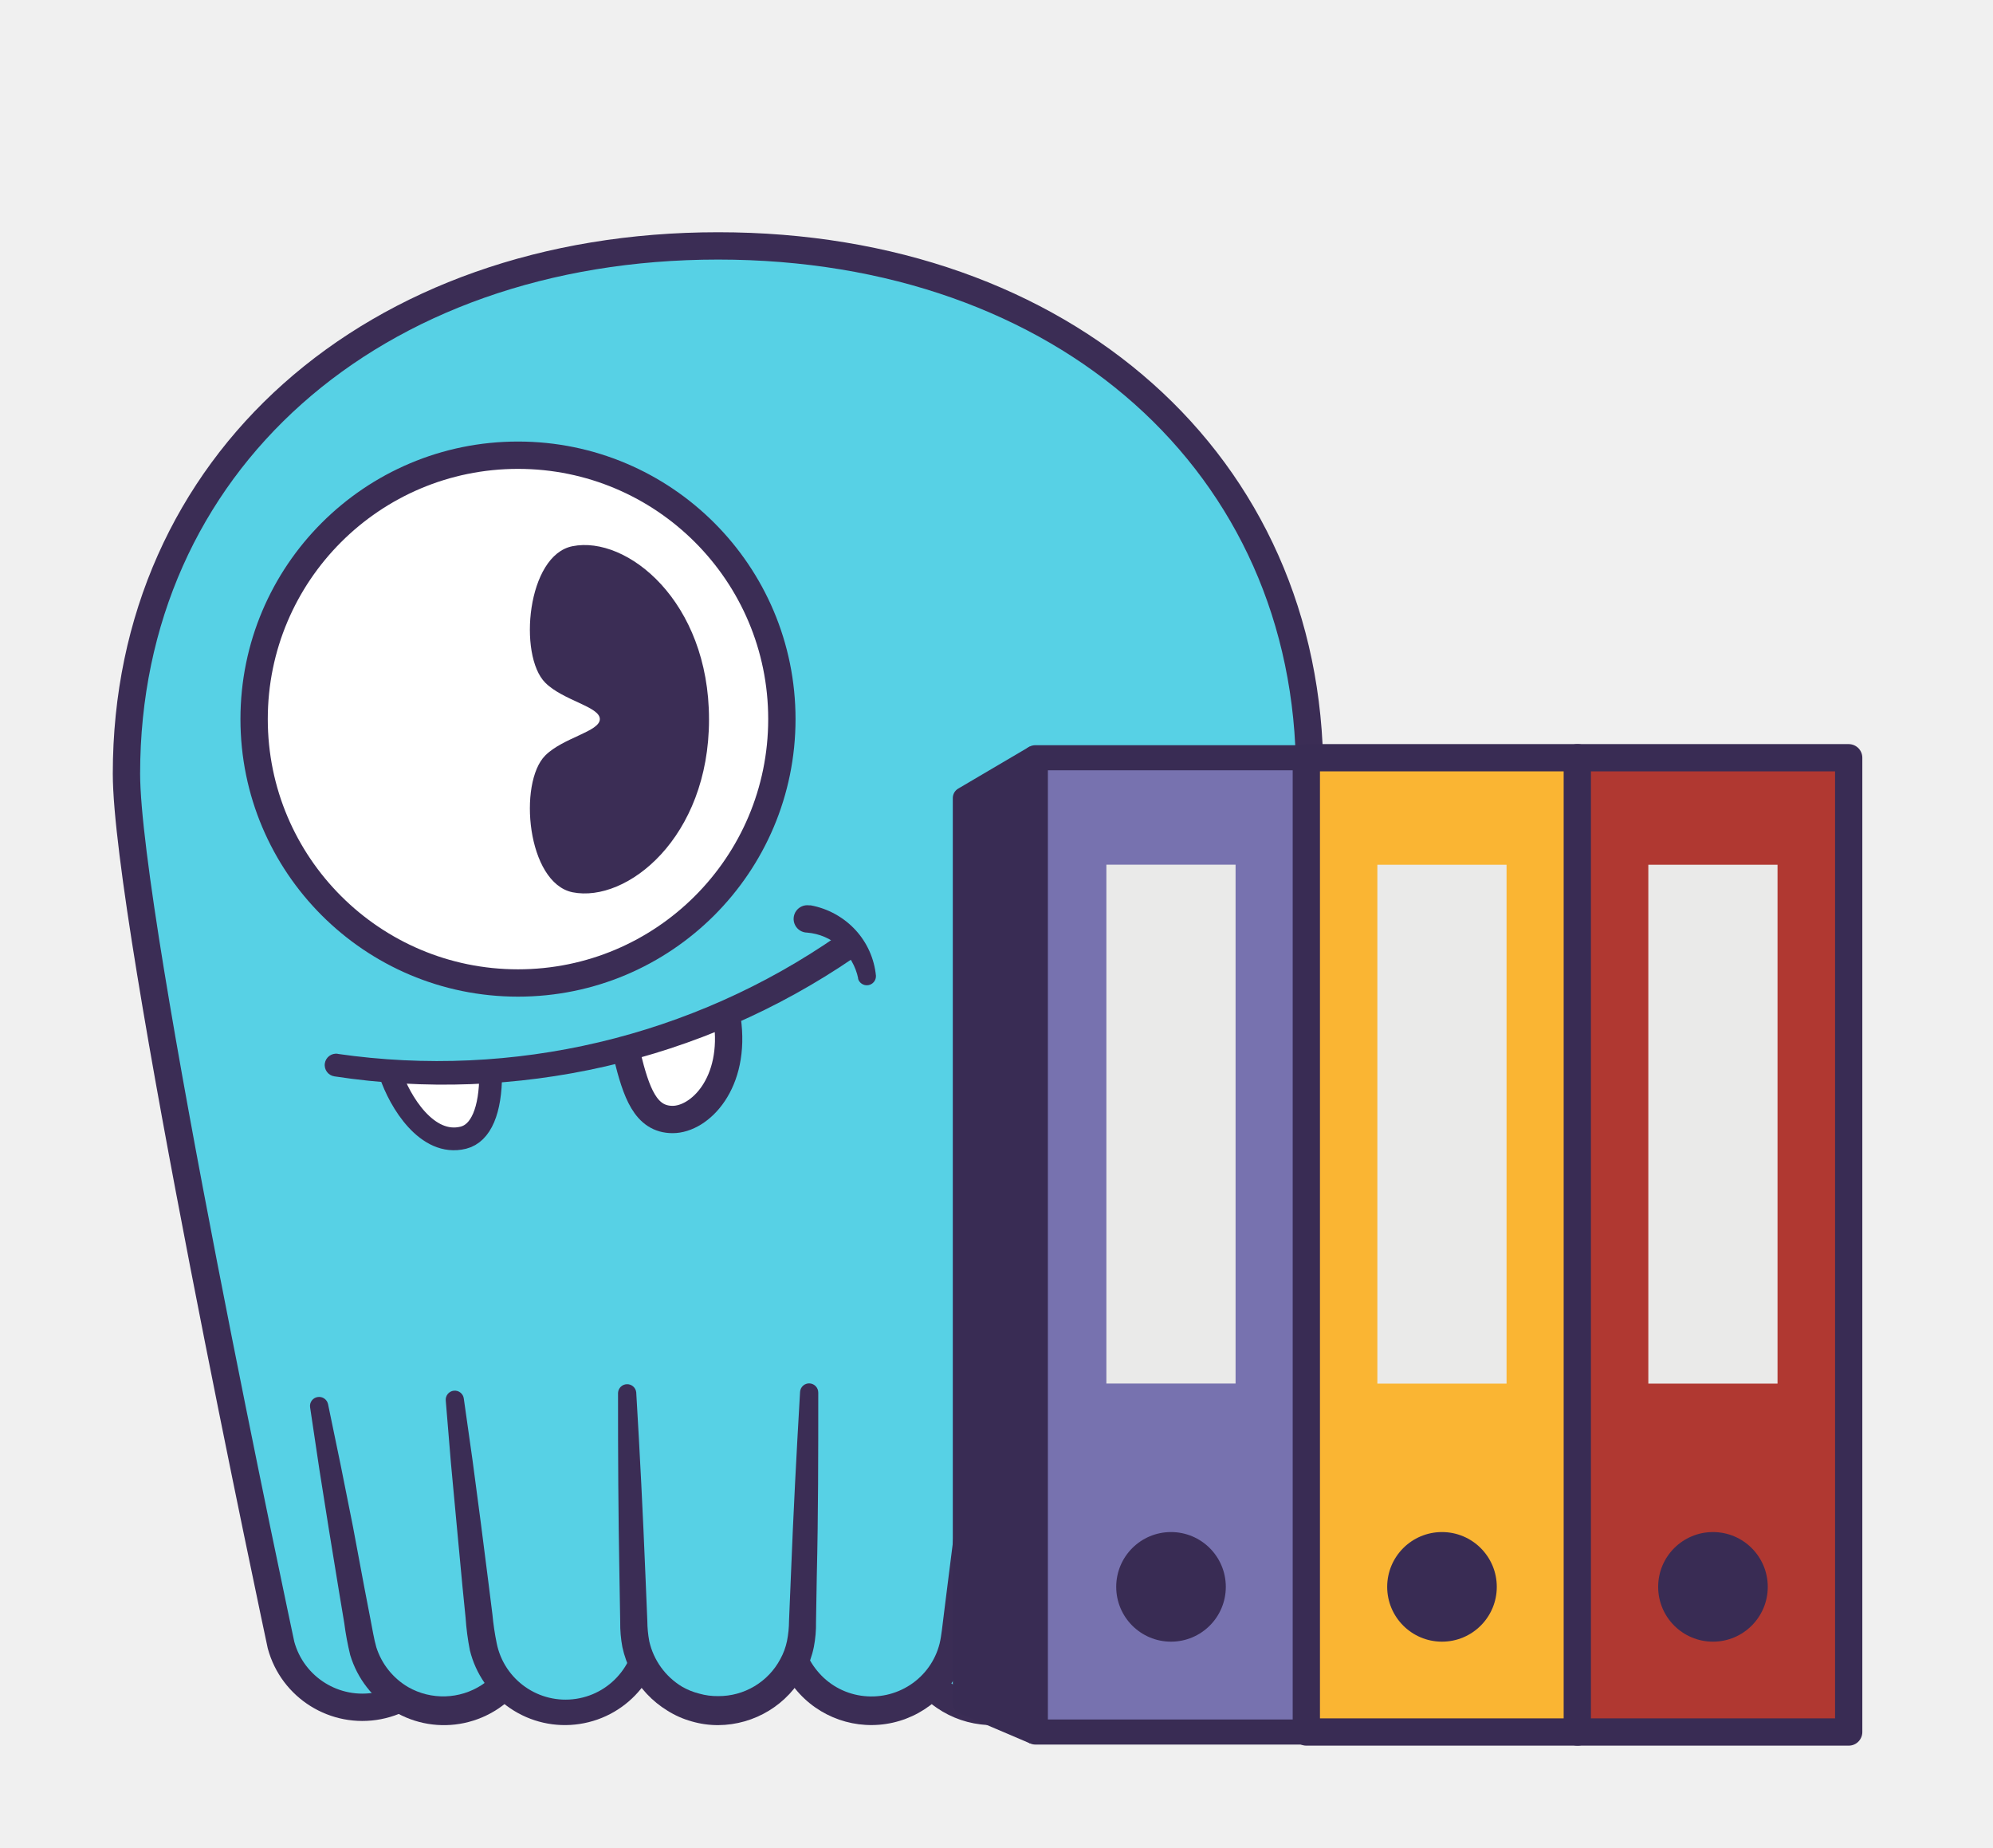
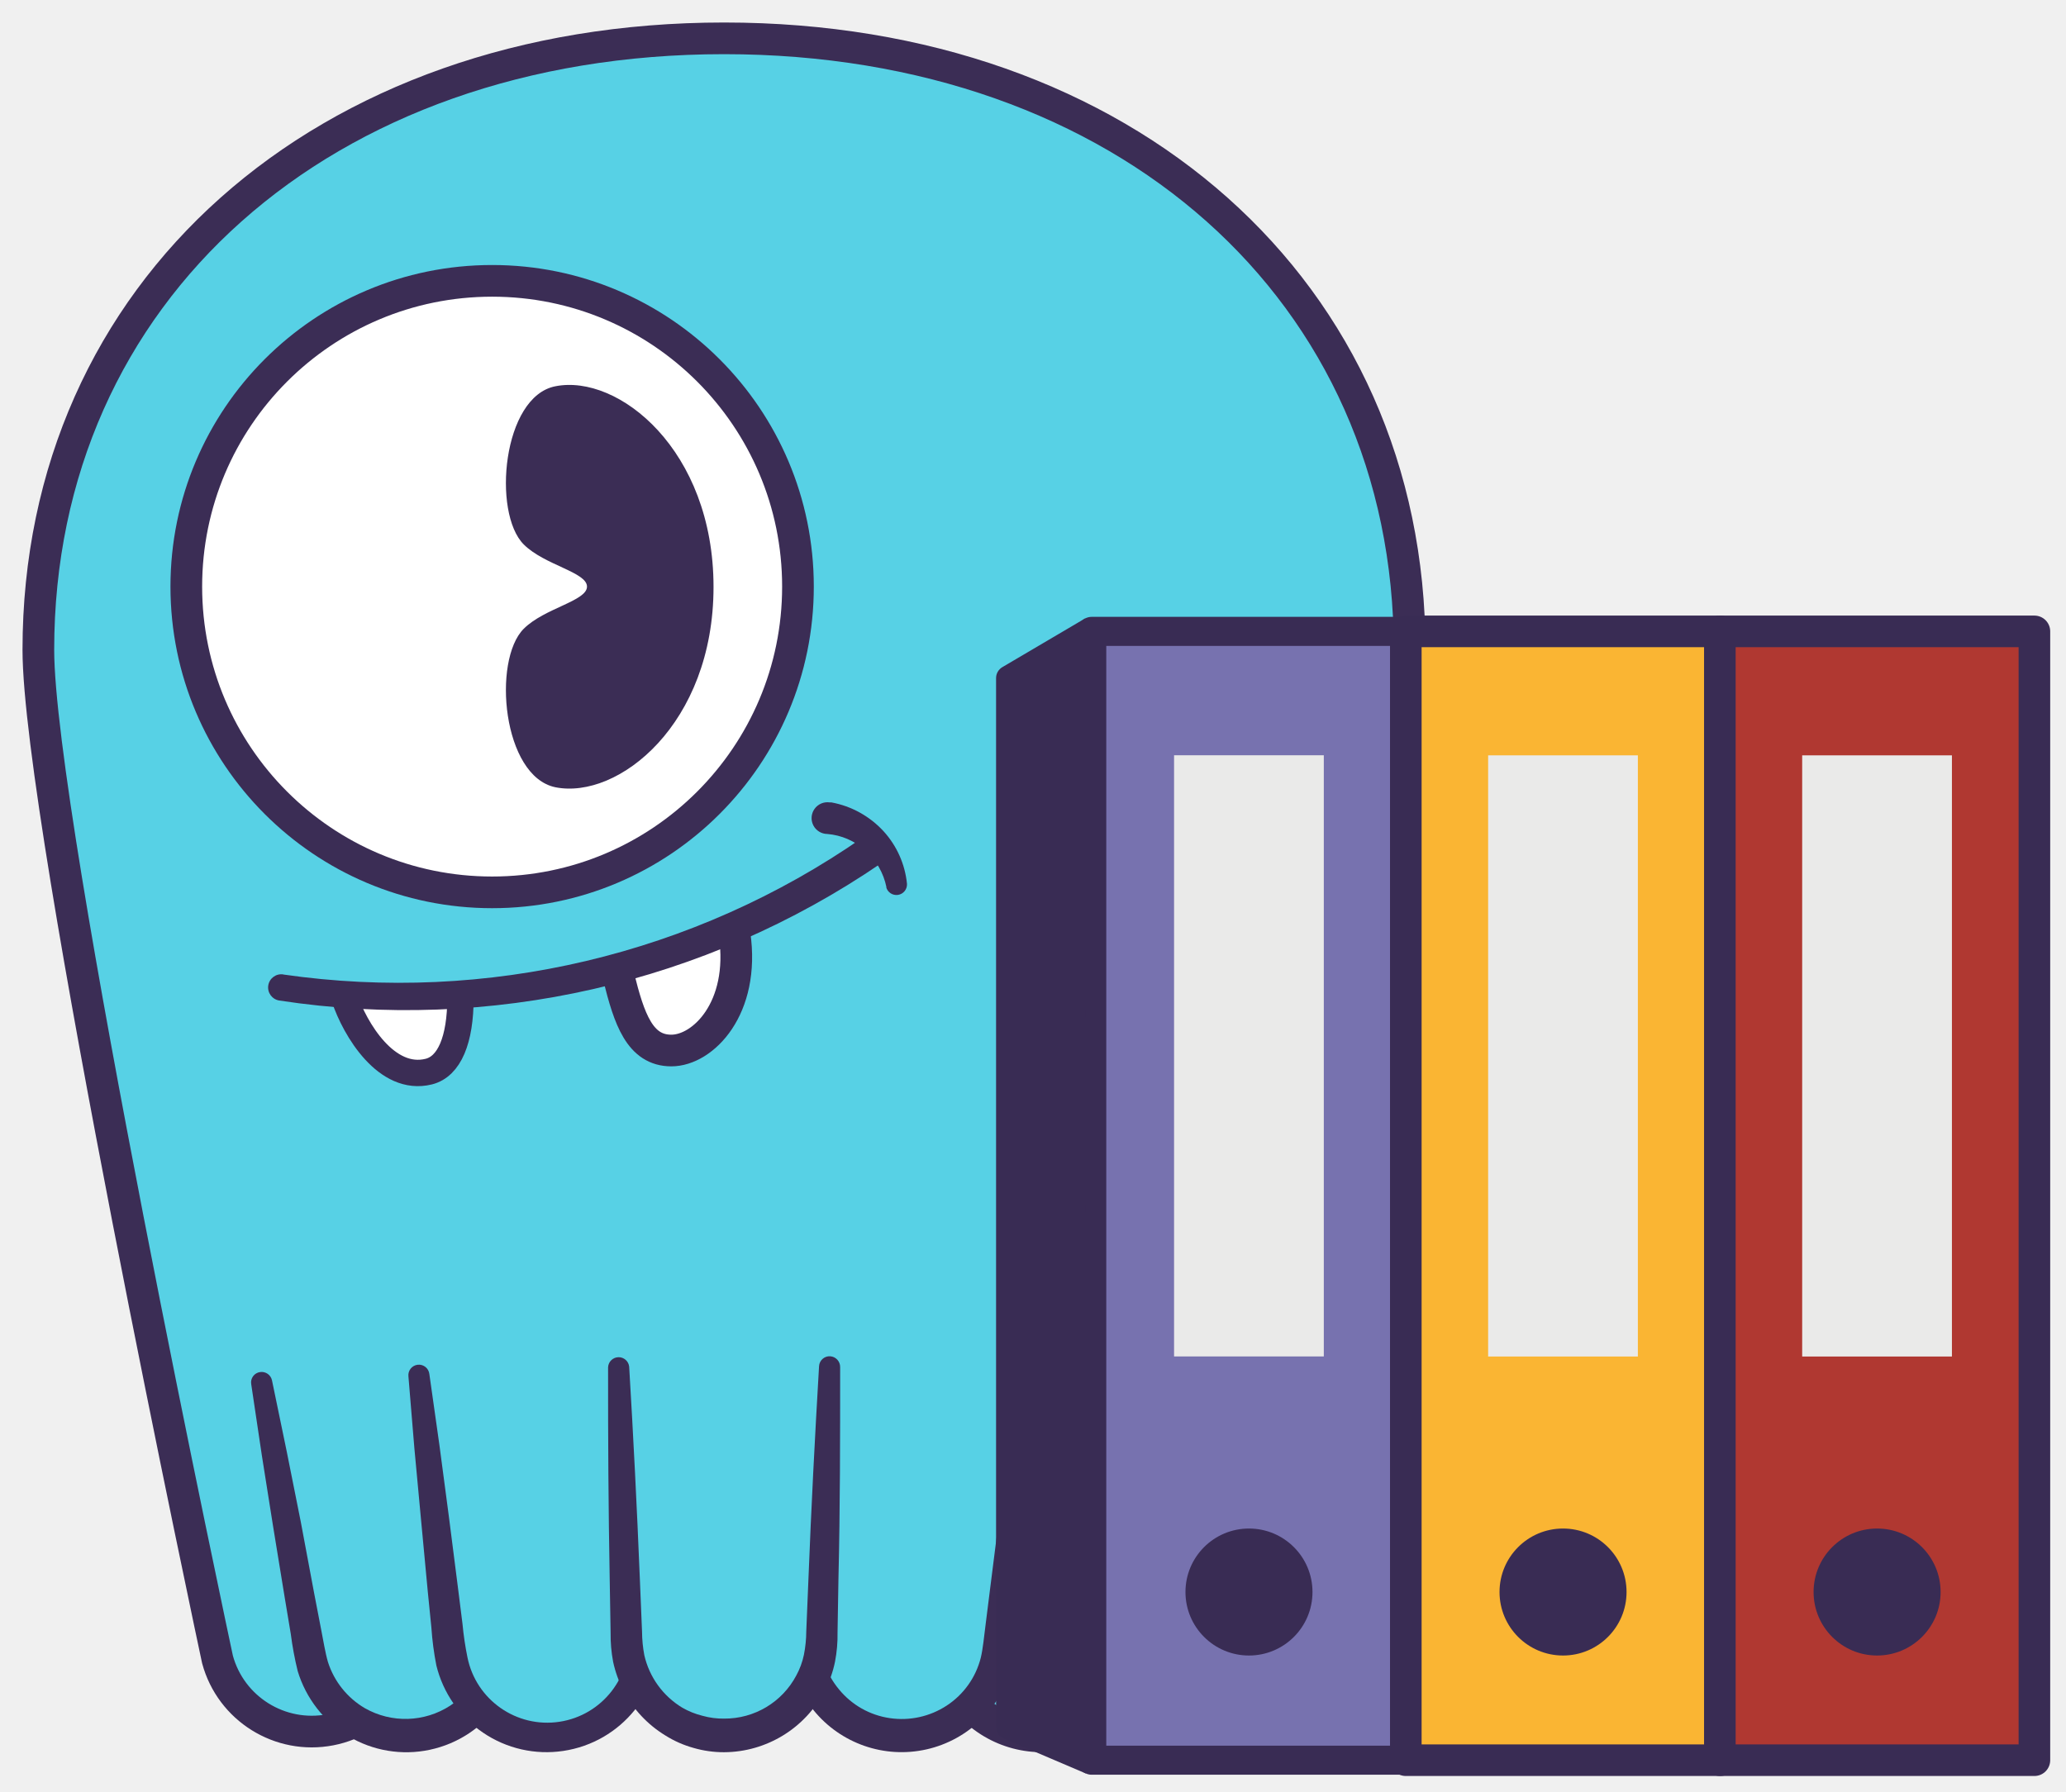
- <svg xmlns="http://www.w3.org/2000/svg" id="Layer_1" data-name="Layer 1" viewBox="0 0 283.68 263">
+ <svg xmlns="http://www.w3.org/2000/svg" id="Layer_1" data-name="Layer 1" viewBox="13.29 30.29 253.73 220.13">
  <defs>
    <style>.cls-1,.cls-6{fill:#57d1e5;}.cls-1,.cls-4,.cls-5{stroke:#3b2d55;}.cls-1,.cls-10,.cls-11,.cls-4,.cls-5,.cls-7{stroke-linecap:round;stroke-linejoin:round;}.cls-1,.cls-4{stroke-width:3.89px;}.cls-2{fill:#5fc8de;}.cls-3{fill:#3b2d55;}.cls-4,.cls-5{fill:#fff;}.cls-5{stroke-width:3.24px;}.cls-7{fill:#7772af;stroke-width:3.57px;}.cls-10,.cls-11,.cls-7{stroke:#392c54;}.cls-8{fill:#eaeae9;}.cls-9{fill:#392c54;}.cls-10{fill:#fab533;}.cls-10,.cls-11{stroke-width:3.88px;}.cls-11{fill:#b03831;}</style>
  </defs>
  <path class="cls-1" d="M63.5,229.6A12,12,0,0,1,40,234.14S18,131.2,18,110.12C18,66.08,53,35,102.22,35s84.19,31.08,84.19,75.12c0,21.08-21.94,124-21.94,124a12,12,0,0,1-23.53-4.54" />
  <path class="cls-2" d="M159.06,200.1l-6,33.54a12,12,0,0,1-23.7-3.54" />
  <path class="cls-3" d="M160.34,200.33,159,209.11l-1.39,8.77-1.43,8.76-.73,4.38a43.35,43.35,0,0,1-.88,4.58,13.92,13.92,0,0,1-24.69,4.07,14.05,14.05,0,0,1-2.46-9.8,1.94,1.94,0,0,1,3.86.46,10,10,0,0,0,1.89,7,9.87,9.87,0,0,0,6,3.93,10.06,10.06,0,0,0,7.12-1.13,9.92,9.92,0,0,0,4.52-5.65c.32-1.09.58-2.7.86-4.12l.84-4.36,1.68-8.71,1.73-8.71,1.81-8.69a1.3,1.3,0,0,1,2.55.45Z" />
  <circle class="cls-4" cx="73.73" cy="102.35" r="37.56" />
  <path class="cls-3" d="M81.5,77.74C75,79,73.73,93.28,77.61,97.17c2.55,2.55,7.77,3.4,7.77,5.18s-5.22,2.63-7.77,5.18C73.73,111.42,75,125.66,81.5,127c7.72,1.54,19.42-7.77,19.42-24.61S89.22,76.2,81.5,77.74Z" />
  <path class="cls-5" d="M55.59,152.86c1.3,3.89,5.18,10.36,10.36,9.07,2.52-.63,3.89-3.89,3.89-9.07" />
  <path class="cls-4" d="M89.27,150.27c1.29,5.18,2.59,9.07,6.47,9.07s9.07-5.18,7.77-14.25" />
  <path class="cls-3" d="M48.06,150a99.75,99.75,0,0,0,71.19-16.83,1.94,1.94,0,0,1,2.22,3.19h0a103.33,103.33,0,0,1-73.87,16.84,1.62,1.62,0,0,1,.48-3.21Z" />
  <path class="cls-3" d="M122.16,139.29a8.29,8.29,0,0,0-2.62-4.55,7.92,7.92,0,0,0-4.64-2,1.95,1.95,0,1,1,.29-3.88l.21,0h0a11.55,11.55,0,0,1,6.39,3.53,11.23,11.23,0,0,1,2.89,6.48,1.3,1.3,0,0,1-2.56.38Z" />
  <path class="cls-6" d="M75.06,230.1a12,12,0,0,1-23.7,3.54l-6-33.54" />
  <path class="cls-3" d="M77,229.87a13.94,13.94,0,0,1-10.93,15.37,13.83,13.83,0,0,1-10-1.67,14.11,14.11,0,0,1-6.22-8A41.52,41.52,0,0,1,49,231l-.73-4.38-1.43-8.76-1.39-8.77-1.31-8.78a1.28,1.28,0,0,1,1.09-1.47,1.3,1.3,0,0,1,1.46,1l1.8,8.69,1.74,8.71L51.87,226l.84,4.36c.28,1.42.53,3,.86,4.11a10.15,10.15,0,0,0,4.53,5.66,10.07,10.07,0,0,0,15-9.79h0a1.94,1.94,0,0,1,3.86-.45Z" />
  <path class="cls-6" d="M92.36,230.87a12,12,0,0,1-23.88,2L64.7,199.27" />
  <path class="cls-3" d="M94.3,230.77a13.91,13.91,0,0,1-11.83,14.61,13.85,13.85,0,0,1-9.85-2.24,14,14,0,0,1-5.74-8.26,36.65,36.65,0,0,1-.61-4.64l-.44-4.4L65,217l-.82-8.81-.73-8.82a1.29,1.29,0,0,1,2.57-.29l1.24,8.76,1.16,8.77,1.12,8.78.55,4.38a38,38,0,0,0,.61,4.12,10,10,0,0,0,19.75-3h0a1.94,1.94,0,0,1,3.88-.2Z" />
  <path class="cls-6" d="M139.73,199.27,136,232.86a12,12,0,0,1-23.88-2" />
  <path class="cls-3" d="M141,199.41l-.74,8.82-.81,8.81-.86,8.8-.44,4.4a38,38,0,0,1-.6,4.63,13.92,13.92,0,0,1-24.36,5.49,14.06,14.06,0,0,1-3.07-9.59,1.94,1.94,0,0,1,3.88.2,10.1,10.1,0,0,0,2.32,6.84,9.9,9.9,0,0,0,6.24,3.54,10.06,10.06,0,0,0,7-1.54,9.92,9.92,0,0,0,4.18-5.87c.27-1.1.41-2.68.6-4.13l.55-4.38,1.11-8.78,1.17-8.77,1.24-8.76a1.29,1.29,0,0,1,2.57.29Z" />
  <path class="cls-6" d="M115.17,198.19l-1,33.68a12,12,0,0,1-24,0l-1-33.68" />
  <path class="cls-3" d="M116.47,198.23c0,8.7,0,17.39-.21,26.08l-.11,6.52a17.25,17.25,0,0,1-.31,3.59,13.34,13.34,0,0,1-1.27,3.57,14,14,0,0,1-12.35,7.55,13.34,13.34,0,0,1-3.76-.53A13,13,0,0,1,95,243.48,14.05,14.05,0,0,1,89.87,238a14.42,14.42,0,0,1-1.28-3.56,18,18,0,0,1-.31-3.59l-.11-6.52c-.16-8.7-.21-17.39-.2-26.09a1.3,1.3,0,0,1,2.59-.07q.78,13,1.31,26.05l.27,6.51a16.18,16.18,0,0,0,.28,2.89,10.17,10.17,0,0,0,4.65,6.44,9.49,9.49,0,0,0,2.48,1,9.29,9.29,0,0,0,2.67.35,9.94,9.94,0,0,0,8.86-5.29,9.2,9.2,0,0,0,.94-2.55,15.16,15.16,0,0,0,.29-2.89l.27-6.51c.34-8.69.79-17.37,1.3-26.05a1.29,1.29,0,0,1,1.37-1.22A1.31,1.31,0,0,1,116.47,198.23Z" />
  <rect class="cls-7" x="97.35" y="157.86" width="138.67" height="38.63" transform="translate(343.86 10.5) rotate(90)" />
  <rect class="cls-8" x="129.75" y="150.81" width="73.85" height="18.39" transform="translate(326.68 -6.68) rotate(90)" />
  <circle class="cls-9" cx="166.68" cy="225.86" r="7.8" />
  <rect class="cls-10" x="135.92" y="157.86" width="138.67" height="38.63" transform="translate(382.43 -28.07) rotate(90)" />
  <rect class="cls-8" x="168.33" y="150.81" width="73.85" height="18.39" transform="translate(365.25 -45.25) rotate(90)" />
  <circle class="cls-9" cx="205.25" cy="225.86" r="7.8" />
  <rect class="cls-11" x="174.49" y="157.86" width="138.67" height="38.63" transform="translate(421 -66.64) rotate(90)" />
  <rect class="cls-8" x="206.9" y="150.81" width="73.85" height="18.39" transform="translate(403.82 -83.82) rotate(90)" />
  <circle class="cls-9" cx="243.82" cy="225.86" r="7.8" />
  <path class="cls-9" d="M146.57,106.25l-10.19,6a1.56,1.56,0,0,0-.76,1.33V242.43a1.54,1.54,0,0,0,.94,1.42l10.08,4.3Z" />
</svg>
